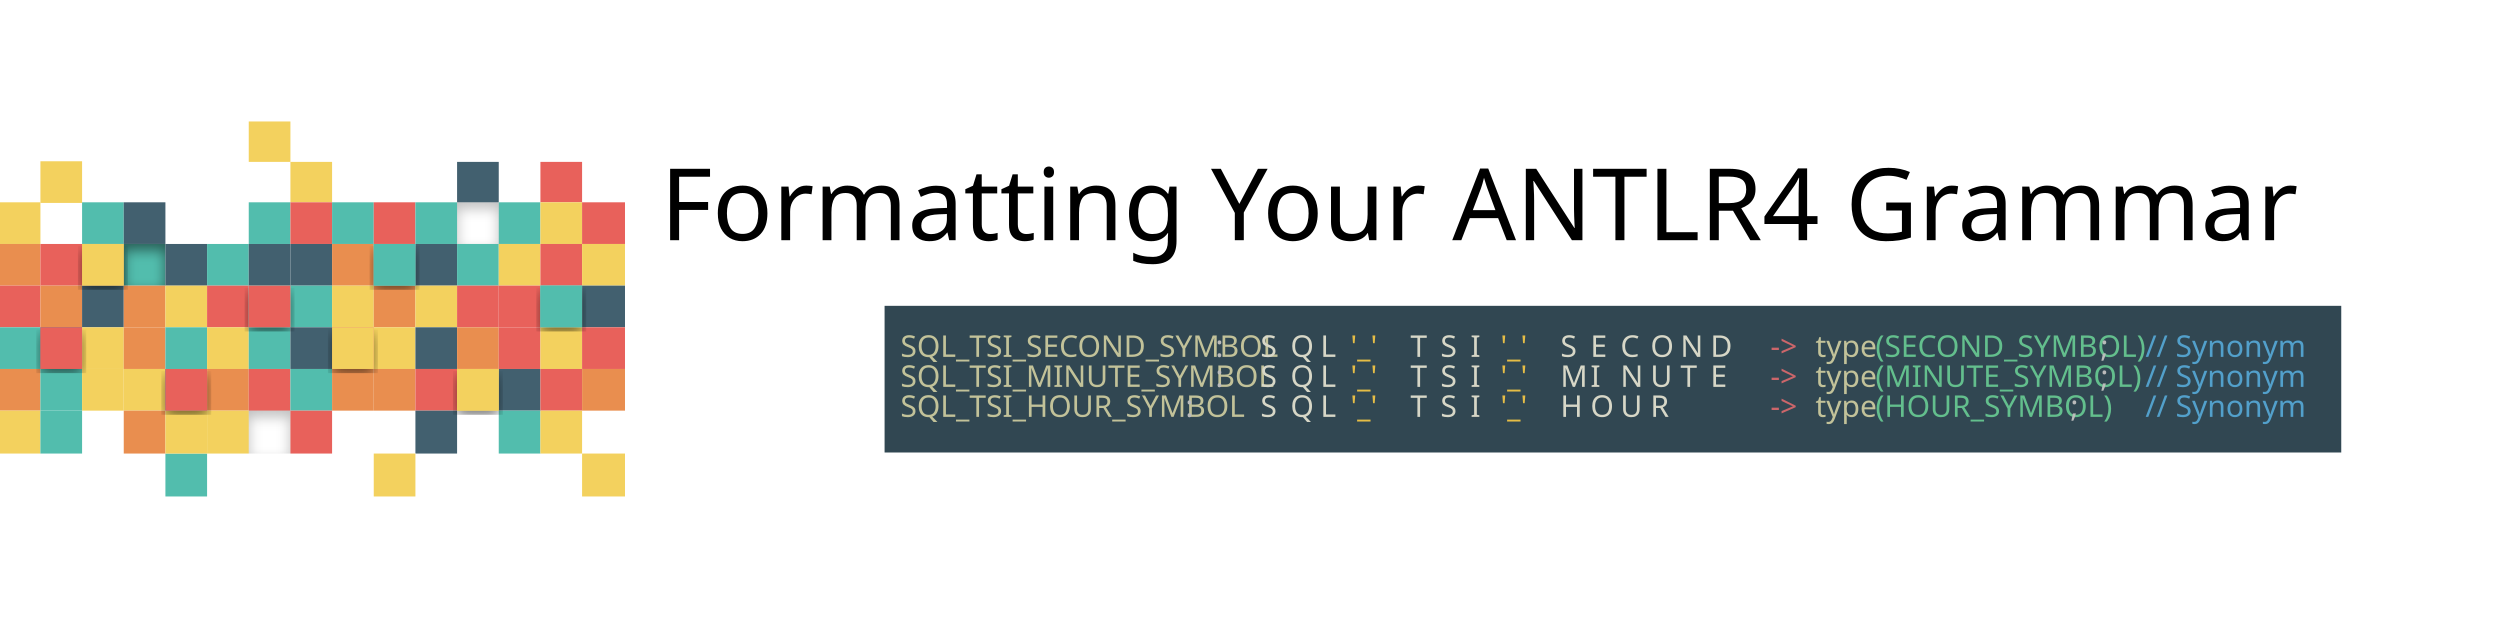
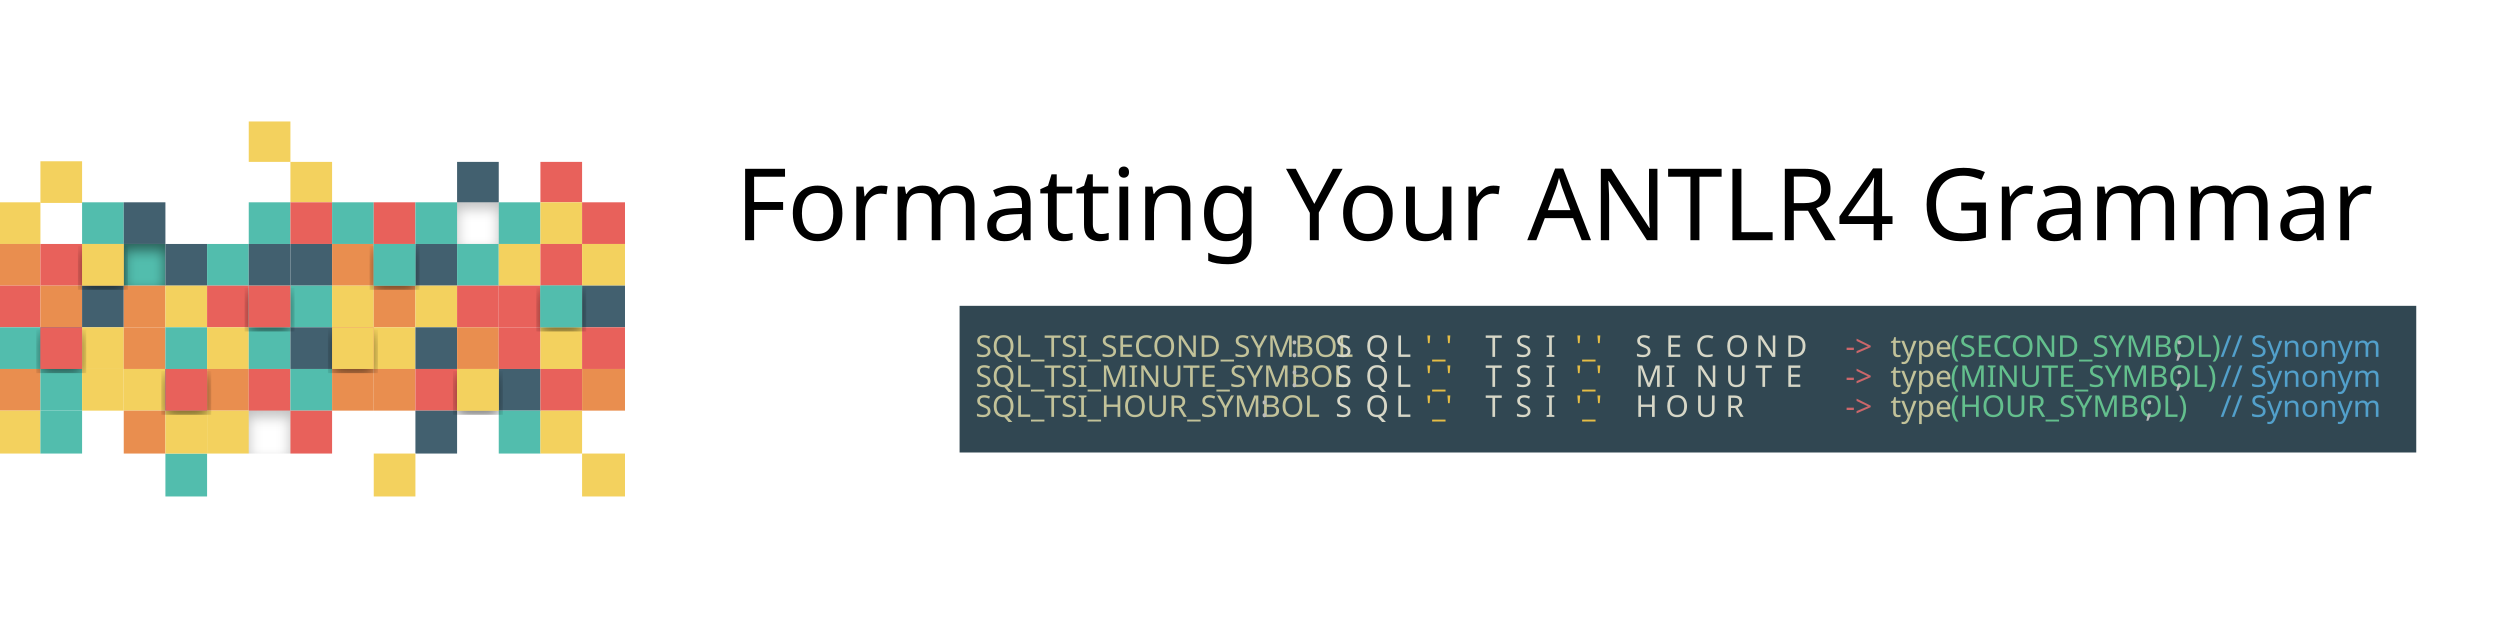
<svg xmlns="http://www.w3.org/2000/svg" version="1.1" x="0" y="0" width="2000" height="500" viewBox="0, 0, 2000, 500">
  <defs>
    <clipPath id="Clip_1">
      <path d="M132.333,195.175 L132.333,228.509 L99,228.509 L99,195.175 L132.333,195.175 z" />
    </clipPath>
    <filter id="InnerShadow_2">
      <feGaussianBlur in="SourceAlpha" stdDeviation="5" />
      <feOffset dx="0" dy="5" result="offsetblur" />
      <feFlood flood-color="#000000" />
      <feComposite in2="offsetblur" operator="in" />
    </filter>
    <clipPath id="Clip_3">
      <path d="M54.667,179.175 L110,179.175 L110,244.509 L54.667,244.509 z M99,195.175 L65.667,195.175 L65.667,228.509 L99,228.509 L99,195.175 z" />
    </clipPath>
    <filter id="Shadow_4">
      <feGaussianBlur in="SourceAlpha" stdDeviation="5" />
      <feOffset dx="0" dy="5" result="offsetblur" />
      <feFlood flood-color="#000000" />
      <feComposite in2="offsetblur" operator="in" />
    </filter>
    <clipPath id="Clip_5">
      <path d="M287.999,179.175 L343.333,179.175 L343.333,244.509 L287.999,244.509 z M332.333,195.175 L298.999,195.175 L298.999,228.509 L332.333,228.509 L332.333,195.175 z" />
    </clipPath>
    <filter id="Shadow_6">
      <feGaussianBlur in="SourceAlpha" stdDeviation="5" />
      <feOffset dx="0" dy="5" result="offsetblur" />
      <feFlood flood-color="#000000" />
      <feComposite in2="offsetblur" operator="in" />
    </filter>
    <clipPath id="Clip_7">
      <path d="M187.999,212.509 L243.332,212.509 L243.332,277.842 L187.999,277.842 z M232.332,228.509 L198.999,228.509 L198.999,261.842 L232.332,261.842 L232.332,228.509 z" />
    </clipPath>
    <filter id="Shadow_8">
      <feGaussianBlur in="SourceAlpha" stdDeviation="5" />
      <feOffset dx="0" dy="5" result="offsetblur" />
      <feFlood flood-color="#000000" />
      <feComposite in2="offsetblur" operator="in" />
    </filter>
    <clipPath id="Clip_9">
      <path d="M421.333,212.509 L476.666,212.509 L476.666,277.842 L421.333,277.842 z M465.666,228.509 L432.333,228.509 L432.333,261.842 L465.666,261.842 L465.666,228.509 z" />
    </clipPath>
    <filter id="Shadow_10">
      <feGaussianBlur in="SourceAlpha" stdDeviation="5" />
      <feOffset dx="0" dy="5" result="offsetblur" />
      <feFlood flood-color="#000000" />
      <feComposite in2="offsetblur" operator="in" />
    </filter>
    <clipPath id="Clip_11">
      <path d="M21.333,245.842 L76.667,245.842 L76.667,311.175 L21.333,311.175 z M65.667,261.842 L32.333,261.842 L32.333,295.175 L65.667,295.175 L65.667,261.842 z" />
    </clipPath>
    <filter id="Shadow_12">
      <feGaussianBlur in="SourceAlpha" stdDeviation="5" />
      <feOffset dx="0" dy="5" result="offsetblur" />
      <feFlood flood-color="#000000" />
      <feComposite in2="offsetblur" operator="in" />
    </filter>
    <clipPath id="Clip_13">
      <path d="M254.666,245.842 L309.999,245.842 L309.999,311.175 L254.666,311.175 z M298.999,261.842 L265.666,261.842 L265.666,295.175 L298.999,295.175 L298.999,261.842 z" />
    </clipPath>
    <filter id="Shadow_14">
      <feGaussianBlur in="SourceAlpha" stdDeviation="5" />
      <feOffset dx="0" dy="5" result="offsetblur" />
      <feFlood flood-color="#000000" />
      <feComposite in2="offsetblur" operator="in" />
    </filter>
    <clipPath id="Clip_15">
      <path d="M121.333,279.175 L176.666,279.175 L176.666,344.509 L121.333,344.509 z M165.666,295.175 L132.333,295.175 L132.333,328.509 L165.666,328.509 L165.666,295.175 z" />
    </clipPath>
    <filter id="Shadow_16">
      <feGaussianBlur in="SourceAlpha" stdDeviation="5" />
      <feOffset dx="0" dy="5" result="offsetblur" />
      <feFlood flood-color="#000000" />
      <feComposite in2="offsetblur" operator="in" />
    </filter>
    <clipPath id="Clip_17">
      <path d="M354.666,279.175 L410,279.175 L410,344.509 L354.666,344.509 z M399,295.175 L365.666,295.175 L365.666,328.509 L399,328.509 L399,295.175 z" />
    </clipPath>
    <filter id="Shadow_18">
      <feGaussianBlur in="SourceAlpha" stdDeviation="5" />
      <feOffset dx="0" dy="5" result="offsetblur" />
      <feFlood flood-color="#000000" />
      <feComposite in2="offsetblur" operator="in" />
    </filter>
    <clipPath id="Clip_19">
      <path d="M232.332,328.509 L232.332,362.842 L198.999,362.842 L198.999,328.509 L232.332,328.509 z" />
    </clipPath>
    <filter id="InnerShadow_20">
      <feGaussianBlur in="SourceAlpha" stdDeviation="5" />
      <feOffset dx="0" dy="5" result="offsetblur" />
      <feFlood flood-color="#000000" />
      <feComposite in2="offsetblur" operator="in" />
    </filter>
    <clipPath id="Clip_21">
      <path d="M399,161.841 L399,195.174 L365.667,195.174 L365.667,161.841 L399,161.841 z" />
    </clipPath>
    <filter id="InnerShadow_22">
      <feGaussianBlur in="SourceAlpha" stdDeviation="5" />
      <feOffset dx="0" dy="5" result="offsetblur" />
      <feFlood flood-color="#000000" />
      <feComposite in2="offsetblur" operator="in" />
    </filter>
  </defs>
  <g id="Layer_1">
    <g id="Shapes">
      <path d="M232.333,129.509 L199,129.509 L199,97.176 L232.333,97.176 z" fill="#F3D15E" />
      <path d="M232.333,129.509 L265.666,129.509 L265.666,161.842 L232.333,161.842 z" fill="#F3D15E" />
      <path d="M399,161.841 L365.666,161.841 L365.666,129.508 L399,129.508 z" fill="#FEFFFF" />
      <path d="M365.666,129.509 L398.999,129.509 L398.999,161.842 L365.666,161.842 z" fill="#42606F" />
      <path d="M432.333,129.509 L465.666,129.509 L465.666,161.842 L432.333,161.842 z" fill="#E8615B" />
      <path d="M0,195.174 L32.333,195.174 L32.333,161.841 L0,161.841 z" fill="#F3D15E" />
      <path d="M32.333,129.008 L65.667,129.008 L65.667,162.341 L32.333,162.341 z" fill="#F3D15E" />
      <path d="M65.667,161.841 L99,161.841 L99,195.174 L65.667,195.174 z" fill="#52BDAD" />
      <path d="M132.333,195.175 L99,195.175 L99,161.842 L132.333,161.842 z" fill="#42606F" />
      <path d="M198.999,161.841 L232.332,161.841 L232.332,195.174 L198.999,195.174 z" fill="#52BDAD" />
      <path d="M232.333,161.841 L265.666,161.841 L265.666,195.174 L232.333,195.174 z" fill="#E8615B" />
      <path d="M265.666,161.841 L298.999,161.841 L298.999,195.174 L265.666,195.174 z" fill="#52BDAD" />
      <path d="M298.999,161.841 L332.333,161.841 L332.333,195.174 L298.999,195.174 z" fill="#E8615B" />
      <path d="M332.333,161.841 L365.666,161.841 L365.666,195.174 L332.333,195.174 z" fill="#52BDAD" />
      <path d="M399,161.841 L432.333,161.841 L432.333,195.174 L399,195.174 z" fill="#52BDAD" />
      <path d="M432.333,161.841 L465.666,161.841 L465.666,195.174 L432.333,195.174 z" fill="#F3D15E" />
      <path d="M465.666,195.174 L500,195.174 L500,161.841 L465.666,161.841 z" fill="#E8615B" />
      <path d="M0,228.51 L32.333,228.51 L32.333,195.175 L0,195.175 z" fill="#E98E4F" />
      <path d="M32.333,195.175 L65.667,195.175 L65.667,228.509 L32.333,228.509 z" fill="#E8615B" />
      <path d="M65.667,195.175 L99,195.175 L99,228.509 L65.667,228.509 z" fill="#E98E4F" />
      <g>
        <path d="M99,195.175 L132.333,195.175 L132.333,228.509 L99,228.509 z" fill="#52BDAD" />
        <path d="M88,179.175 L143.333,179.175 L143.333,244.509 L88,244.509 z M132.333,195.175 L99,195.175 L99,228.509 L132.333,228.509 L132.333,195.175 z" clip-path="url(#Clip_1)" filter="url(#InnerShadow_2)" fill="rgba(0,0,0,0.5)" />
      </g>
      <path d="M132.333,195.175 L165.666,195.175 L165.666,228.509 L132.333,228.509 z" fill="#42606F" />
      <path d="M165.666,195.175 L198.999,195.175 L198.999,228.509 L165.666,228.509 z" fill="#52BDAD" />
      <path d="M198.999,195.175 L232.332,195.175 L232.332,228.509 L198.999,228.509 z" fill="#42606F" />
      <path d="M232.333,195.175 L265.666,195.175 L265.666,228.509 L232.333,228.509 z" fill="#42606F" />
      <path d="M265.666,195.175 L298.999,195.175 L298.999,228.509 L265.666,228.509 z" fill="#E98E4F" />
      <path d="M298.999,195.175 L332.333,195.175 L332.333,228.509 L298.999,228.509 z" fill="#52BDAD" />
      <path d="M332.333,195.175 L365.666,195.175 L365.666,228.509 L332.333,228.509 z" fill="#42606F" />
      <path d="M365.666,195.175 L399,195.175 L399,228.509 L365.666,228.509 z" fill="#52BDAD" />
      <path d="M399,195.175 L432.333,195.175 L432.333,228.509 L399,228.509 z" fill="#F3D15E" />
      <path d="M432.333,195.175 L465.666,195.175 L465.666,228.509 L432.333,228.509 z" fill="#E8615B" />
      <path d="M465.666,228.51 L500,228.51 L500,195.175 L465.666,195.175 z" fill="#F3D15E" />
      <path d="M0,261.842 L32.333,261.842 L32.333,228.51 L0,228.51 z" fill="#E8615B" />
      <path d="M32.333,228.509 L65.667,228.509 L65.667,261.842 L32.333,261.842 z" fill="#E98E4F" />
      <path d="M65.667,228.509 L99,228.509 L99,261.842 L65.667,261.842 z" fill="#42606F" />
      <path d="M99,228.509 L132.333,228.509 L132.333,261.842 L99,261.842 z" fill="#E98E4F" />
      <path d="M132.333,228.509 L165.666,228.509 L165.666,261.842 L132.333,261.842 z" fill="#F3D15E" />
      <path d="M165.666,228.509 L198.999,228.509 L198.999,261.842 L165.666,261.842 z" fill="#E8615B" />
      <path d="M198.999,228.509 L232.332,228.509 L232.332,261.842 L198.999,261.842 z" fill="#52BDAD" />
      <path d="M232.333,228.509 L265.666,228.509 L265.666,261.842 L232.333,261.842 z" fill="#52BDAD" />
      <path d="M265.666,228.509 L298.999,228.509 L298.999,261.842 L265.666,261.842 z" fill="#F3D15E" />
      <path d="M298.999,228.509 L332.333,228.509 L332.333,261.842 L298.999,261.842 z" fill="#E98E4F" />
      <path d="M332.333,228.509 L365.666,228.509 L365.666,261.842 L332.333,261.842 z" fill="#F3D15E" />
      <path d="M365.666,228.509 L399,228.509 L399,261.842 L365.666,261.842 z" fill="#E8615B" />
      <path d="M399,228.509 L432.333,228.509 L432.333,261.842 L399,261.842 z" fill="#E8615B" />
      <path d="M432.333,228.509 L465.666,228.509 L465.666,261.842 L432.333,261.842 z" fill="#52BDAD" />
      <path d="M465.666,261.842 L500,261.842 L500,228.51 L465.666,228.51 z" fill="#42606F" />
      <path d="M0,295.174 L32.333,295.174 L32.333,261.842 L0,261.842 z" fill="#52BDAD" />
      <path d="M32.333,261.842 L65.667,261.842 L65.667,295.175 L32.333,295.175 z" fill="#42606F" />
      <path d="M65.667,261.842 L99,261.842 L99,295.175 L65.667,295.175 z" fill="#F3D15E" />
      <path d="M99,261.842 L132.333,261.842 L132.333,295.175 L99,295.175 z" fill="#E98E4F" />
      <path d="M132.333,261.842 L165.666,261.842 L165.666,295.175 L132.333,295.175 z" fill="#52BDAD" />
      <path d="M165.666,261.842 L198.999,261.842 L198.999,295.175 L165.666,295.175 z" fill="#F3D15E" />
      <path d="M198.999,261.842 L232.332,261.842 L232.332,295.175 L198.999,295.175 z" fill="#52BDAD" />
      <path d="M232.333,261.842 L265.666,261.842 L265.666,295.175 L232.333,295.175 z" fill="#42606F" />
      <path d="M265.666,261.842 L298.999,261.842 L298.999,295.175 L265.666,295.175 z" fill="#E8615B" />
      <path d="M298.999,261.842 L332.333,261.842 L332.333,295.175 L298.999,295.175 z" fill="#F3D15E" />
      <path d="M332.333,261.842 L365.666,261.842 L365.666,295.175 L332.333,295.175 z" fill="#42606F" />
      <path d="M365.666,261.842 L399,261.842 L399,295.175 L365.666,295.175 z" fill="#E98E4F" />
      <path d="M399,261.842 L432.333,261.842 L432.333,295.175 L399,295.175 z" fill="#E8615B" />
      <path d="M432.333,261.842 L465.666,261.842 L465.666,295.175 L432.333,295.175 z" fill="#F3D15E" />
      <path d="M465.666,295.174 L500,295.174 L500,261.842 L465.666,261.842 z" fill="#E8615B" />
      <path d="M0,328.509 L32.333,328.509 L32.333,295.175 L0,295.175 z" fill="#E98E4F" />
      <path d="M32.333,295.175 L65.667,295.175 L65.667,328.509 L32.333,328.509 z" fill="#52BDAD" />
      <path d="M65.667,295.175 L99,295.175 L99,328.509 L65.667,328.509 z" fill="#F3D15E" />
      <path d="M99,295.175 L132.333,295.175 L132.333,328.509 L99,328.509 z" fill="#F3D15E" />
      <path d="M132.333,295.175 L165.666,295.175 L165.666,328.509 L132.333,328.509 z" fill="#42606F" />
      <path d="M165.666,295.175 L198.999,295.175 L198.999,328.509 L165.666,328.509 z" fill="#E98E4F" />
      <path d="M198.999,295.175 L232.332,295.175 L232.332,328.509 L198.999,328.509 z" fill="#E8615B" />
      <path d="M232.333,295.175 L265.666,295.175 L265.666,328.509 L232.333,328.509 z" fill="#52BDAD" />
      <path d="M265.666,295.175 L298.999,295.175 L298.999,328.509 L265.666,328.509 z" fill="#E98E4F" />
      <path d="M298.999,295.175 L332.333,295.175 L332.333,328.509 L298.999,328.509 z" fill="#E98E4F" />
      <path d="M332.333,295.175 L365.666,295.175 L365.666,328.509 L332.333,328.509 z" fill="#E8615B" />
      <path d="M365.666,295.175 L399,295.175 L399,328.509 L365.666,328.509 z" fill="#F3D15E" />
      <path d="M399,295.175 L432.333,295.175 L432.333,328.509 L399,328.509 z" fill="#42606F" />
      <path d="M432.333,295.175 L465.666,295.175 L465.666,328.509 L432.333,328.509 z" fill="#E8615B" />
      <path d="M465.666,328.509 L500,328.509 L500,295.175 L465.666,295.175 z" fill="#E98E4F" />
      <path d="M0,362.842 L32.333,362.842 L32.333,328.509 L0,328.509 z" fill="#F3D15E" />
      <path d="M32.333,328.509 L65.667,328.509 L65.667,362.842 L32.333,362.842 z" fill="#52BDAD" />
      <path d="M132.333,362.842 L165.666,362.842 L165.666,397.175 L132.333,397.175 z" fill="#52BDAD" />
      <path d="M99,328.509 L132.333,328.509 L132.333,362.842 L99,362.842 z" fill="#E98E4F" />
      <path d="M132.333,328.509 L165.666,328.509 L165.666,362.842 L132.333,362.842 z" fill="#F3D15E" />
      <path d="M165.666,328.509 L198.999,328.509 L198.999,362.842 L165.666,362.842 z" fill="#F3D15E" />
      <path d="M232.333,328.509 L265.666,328.509 L265.666,362.842 L232.333,362.842 z" fill="#E8615B" />
      <path d="M332.333,328.509 L365.666,328.509 L365.666,362.842 L332.333,362.842 z" fill="#42606F" />
      <path d="M298.999,362.842 L332.333,362.842 L332.333,397.175 L298.999,397.175 z" fill="#F3D15E" />
      <path d="M399,328.509 L432.333,328.509 L432.333,362.842 L399,362.842 z" fill="#52BDAD" />
      <path d="M432.333,328.509 L465.666,328.509 L465.666,362.842 L432.333,362.842 z" fill="#F3D15E" />
      <path d="M465.666,397.175 L500,397.175 L500,362.842 L465.666,362.842 z" fill="#F3D15E" />
      <g>
        <path d="M99,195.175 L99,228.509 L65.667,228.509 L65.667,195.175 L99,195.175 z" clip-path="url(#Clip_3)" filter="url(#Shadow_4)" fill="rgba(0,0,0,0.5)" />
        <path d="M65.667,195.175 L99,195.175 L99,228.509 L65.667,228.509 z" fill="#F3D15E" />
      </g>
      <g>
        <path d="M332.333,195.175 L332.333,228.509 L298.999,228.509 L298.999,195.175 L332.333,195.175 z" clip-path="url(#Clip_5)" filter="url(#Shadow_6)" fill="rgba(0,0,0,0.5)" />
        <path d="M298.999,195.175 L332.333,195.175 L332.333,228.509 L298.999,228.509 z" fill="#52BDAD" />
      </g>
      <g>
        <path d="M232.332,228.509 L232.332,261.842 L198.999,261.842 L198.999,228.509 L232.332,228.509 z" clip-path="url(#Clip_7)" filter="url(#Shadow_8)" fill="rgba(0,0,0,0.5)" />
        <path d="M198.999,228.509 L232.332,228.509 L232.332,261.842 L198.999,261.842 z" fill="#E8615B" />
      </g>
      <g>
        <path d="M465.666,228.509 L465.666,261.842 L432.333,261.842 L432.333,228.509 L465.666,228.509 z" clip-path="url(#Clip_9)" filter="url(#Shadow_10)" fill="rgba(0,0,0,0.5)" />
        <path d="M432.333,228.509 L465.666,228.509 L465.666,261.842 L432.333,261.842 z" fill="#52BDAD" />
      </g>
      <g>
        <path d="M65.667,261.842 L65.667,295.175 L32.333,295.175 L32.333,261.842 L65.667,261.842 z" clip-path="url(#Clip_11)" filter="url(#Shadow_12)" fill="rgba(0,0,0,0.5)" />
        <path d="M32.333,261.842 L65.667,261.842 L65.667,295.175 L32.333,295.175 z" fill="#E8615B" />
      </g>
      <g>
        <path d="M298.999,261.842 L298.999,295.175 L265.666,295.175 L265.666,261.842 L298.999,261.842 z" clip-path="url(#Clip_13)" filter="url(#Shadow_14)" fill="rgba(0,0,0,0.5)" />
        <path d="M265.666,261.842 L298.999,261.842 L298.999,295.175 L265.666,295.175 z" fill="#F3D15E" />
      </g>
      <g>
        <path d="M165.666,295.175 L165.666,328.509 L132.333,328.509 L132.333,295.175 L165.666,295.175 z" clip-path="url(#Clip_15)" filter="url(#Shadow_16)" fill="rgba(0,0,0,0.5)" />
        <path d="M132.333,295.175 L165.666,295.175 L165.666,328.509 L132.333,328.509 z" fill="#E8615B" />
      </g>
      <g>
        <path d="M399,295.175 L399,328.509 L365.666,328.509 L365.666,295.175 L399,295.175 z" clip-path="url(#Clip_17)" filter="url(#Shadow_18)" fill="rgba(0,0,0,0.5)" />
        <path d="M365.666,295.175 L399,295.175 L399,328.509 L365.666,328.509 z" fill="#F3D15E" />
      </g>
      <path d="M187.999,312.509 L243.332,312.509 L243.332,378.842 L187.999,378.842 z M232.332,328.509 L198.999,328.509 L198.999,362.842 L232.332,362.842 L232.332,328.509 z" clip-path="url(#Clip_19)" filter="url(#InnerShadow_20)" fill="rgba(0,0,0,0.25)" />
      <path d="M354.667,145.841 L410,145.841 L410,211.174 L354.667,211.174 z M399,161.841 L365.667,161.841 L365.667,195.174 L399,195.174 L399,161.841 z" clip-path="url(#Clip_21)" filter="url(#InnerShadow_22)" fill="rgba(0,0,0,0.25)" />
    </g>
-     <text transform="matrix(1, 0, 0, 1, 1212.927, 165.5)">
+     <text transform="matrix(1, 0, 0, 1, 1272.927, 165.5)">
      <tspan x="-684.594" y="26.667" font-family="OpenSans-SemiBold" font-size="80" fill="#000000">Formatting Your ANTLR4 Grammar</tspan>
    </text>
    <g>
-       <path d="M707.667,244.666 L1873,244.666 L1873,362 L707.667,362 z" fill="#314752" />
-       <text transform="matrix(1, 0, 0, 1, 1287.83, 309)">
+       <path d="M767.667,244.666 L1933,244.666 L1933,362 L767.667,362 z" fill="#314752" />
+       <text transform="matrix(1, 0, 0, 1, 1347.83, 309)">
        <tspan x="-567.497" y="-23.5" font-family="ProFontForPowerline" font-size="24" kerning="0" fill="#C2C299">SQL_TSI_SECOND_SYMBOL</tspan>
        <tspan x="-315.497" y="-23.5" font-family="ProFontForPowerline" font-size="24" kerning="0" fill="#BBBBBB">:  </tspan>
        <tspan x="-279.497" y="-23.5" font-family="ProFontForPowerline" font-size="24" kerning="0" fill="#D7D7C7">S</tspan>
        <tspan x="-267.497" y="-23.5" font-family="ProFontForPowerline" font-size="24" kerning="0" fill="#BBBBBB"> </tspan>
        <tspan x="-255.497" y="-23.5" font-family="ProFontForPowerline" font-size="24" kerning="0" fill="#D7D7C7">Q</tspan>
        <tspan x="-243.497" y="-23.5" font-family="ProFontForPowerline" font-size="24" kerning="0" fill="#BBBBBB"> </tspan>
        <tspan x="-231.497" y="-23.5" font-family="ProFontForPowerline" font-size="24" kerning="0" fill="#D7D7C7">L</tspan>
        <tspan x="-219.497" y="-23.5" font-family="ProFontForPowerline" font-size="24" kerning="0" fill="#BBBBBB"> </tspan>
        <tspan x="-207.497" y="-23.5" font-family="ProFontForPowerline" font-size="24" kerning="0" fill="#E5BD46">'_'</tspan>
        <tspan x="-171.497" y="-23.5" font-family="ProFontForPowerline" font-size="24" kerning="0" fill="#BBBBBB"> </tspan>
        <tspan x="-159.497" y="-23.5" font-family="ProFontForPowerline" font-size="24" kerning="0" fill="#D7D7C7">T</tspan>
        <tspan x="-147.497" y="-23.5" font-family="ProFontForPowerline" font-size="24" kerning="0" fill="#BBBBBB"> </tspan>
        <tspan x="-135.497" y="-23.5" font-family="ProFontForPowerline" font-size="24" kerning="0" fill="#D7D7C7">S</tspan>
        <tspan x="-123.497" y="-23.5" font-family="ProFontForPowerline" font-size="24" kerning="0" fill="#BBBBBB"> </tspan>
        <tspan x="-111.497" y="-23.5" font-family="ProFontForPowerline" font-size="24" kerning="0" fill="#D7D7C7">I</tspan>
        <tspan x="-99.497" y="-23.5" font-family="ProFontForPowerline" font-size="24" kerning="0" fill="#BBBBBB"> </tspan>
        <tspan x="-87.497" y="-23.5" font-family="ProFontForPowerline" font-size="24" kerning="0" fill="#E5BD46">'_'</tspan>
        <tspan x="-51.497" y="-23.5" font-family="ProFontForPowerline" font-size="24" kerning="0" fill="#BBBBBB"> </tspan>
        <tspan x="-39.497" y="-23.5" font-family="ProFontForPowerline" font-size="24" kerning="0" fill="#D7D7C7">S</tspan>
        <tspan x="-27.497" y="-23.5" font-family="ProFontForPowerline" font-size="24" kerning="0" fill="#BBBBBB"> </tspan>
        <tspan x="-15.497" y="-23.5" font-family="ProFontForPowerline" font-size="24" kerning="0" fill="#D7D7C7">E</tspan>
        <tspan x="-3.497" y="-23.5" font-family="ProFontForPowerline" font-size="24" kerning="0" fill="#BBBBBB"> </tspan>
        <tspan x="8.503" y="-23.5" font-family="ProFontForPowerline" font-size="24" kerning="0" fill="#D7D7C7">C</tspan>
        <tspan x="20.503" y="-23.5" font-family="ProFontForPowerline" font-size="24" kerning="0" fill="#BBBBBB"> </tspan>
        <tspan x="32.503" y="-23.5" font-family="ProFontForPowerline" font-size="24" kerning="0" fill="#D7D7C7">O</tspan>
        <tspan x="44.503" y="-23.5" font-family="ProFontForPowerline" font-size="24" kerning="0" fill="#BBBBBB"> </tspan>
        <tspan x="56.503" y="-23.5" font-family="ProFontForPowerline" font-size="24" kerning="0" fill="#D7D7C7">N</tspan>
        <tspan x="68.503" y="-23.5" font-family="ProFontForPowerline" font-size="24" kerning="0" fill="#BBBBBB"> </tspan>
        <tspan x="80.503" y="-23.5" font-family="ProFontForPowerline" font-size="24" kerning="0" fill="#D7D7C7">D</tspan>
        <tspan x="92.503" y="-23.5" font-family="ProFontForPowerline" font-size="24" kerning="0" fill="#BBBBBB">   </tspan>
        <tspan x="128.503" y="-23.5" font-family="ProFontForPowerline" font-size="24" kerning="0" fill="#CC666A">-&gt;</tspan>
        <tspan x="152.503" y="-23.5" font-family="ProFontForPowerline" font-size="24" kerning="0" fill="#BBBBBB"> </tspan>
        <tspan x="164.503" y="-23.5" font-family="ProFontForPowerline" font-size="24" kerning="0" fill="#C2C299">type</tspan>
        <tspan x="212.503" y="-23.5" font-family="ProFontForPowerline" font-size="24" kerning="0" fill="#63BF8D">(SECOND_SYMBOL)</tspan>
        <tspan x="392.503" y="-23.5" font-family="ProFontForPowerline" font-size="24" kerning="0" fill="#BBBBBB">;  </tspan>
        <tspan x="428.503" y="-23.5" font-family="ProFontForPowerline" font-size="24" kerning="0" fill="#52A0CB">// Synonym</tspan>
        <tspan x="-567.497" y="0.5" font-family="ProFontForPowerline" font-size="24" kerning="0" fill="#C2C299">SQL_TSI_MINUTE_SYMBOL</tspan>
        <tspan x="-315.497" y="0.5" font-family="ProFontForPowerline" font-size="24" kerning="0" fill="#BBBBBB">:  </tspan>
        <tspan x="-279.497" y="0.5" font-family="ProFontForPowerline" font-size="24" kerning="0" fill="#D7D7C7">S</tspan>
        <tspan x="-267.497" y="0.5" font-family="ProFontForPowerline" font-size="24" kerning="0" fill="#BBBBBB"> </tspan>
        <tspan x="-255.497" y="0.5" font-family="ProFontForPowerline" font-size="24" kerning="0" fill="#D7D7C7">Q</tspan>
        <tspan x="-243.497" y="0.5" font-family="ProFontForPowerline" font-size="24" kerning="0" fill="#BBBBBB"> </tspan>
        <tspan x="-231.497" y="0.5" font-family="ProFontForPowerline" font-size="24" kerning="0" fill="#D7D7C7">L</tspan>
        <tspan x="-219.497" y="0.5" font-family="ProFontForPowerline" font-size="24" kerning="0" fill="#BBBBBB"> </tspan>
        <tspan x="-207.497" y="0.5" font-family="ProFontForPowerline" font-size="24" kerning="0" fill="#E5BD46">'_'</tspan>
        <tspan x="-171.497" y="0.5" font-family="ProFontForPowerline" font-size="24" kerning="0" fill="#BBBBBB"> </tspan>
        <tspan x="-159.497" y="0.5" font-family="ProFontForPowerline" font-size="24" kerning="0" fill="#D7D7C7">T</tspan>
        <tspan x="-147.497" y="0.5" font-family="ProFontForPowerline" font-size="24" kerning="0" fill="#BBBBBB"> </tspan>
        <tspan x="-135.497" y="0.5" font-family="ProFontForPowerline" font-size="24" kerning="0" fill="#D7D7C7">S</tspan>
        <tspan x="-123.497" y="0.5" font-family="ProFontForPowerline" font-size="24" kerning="0" fill="#BBBBBB"> </tspan>
        <tspan x="-111.497" y="0.5" font-family="ProFontForPowerline" font-size="24" kerning="0" fill="#D7D7C7">I</tspan>
        <tspan x="-99.497" y="0.5" font-family="ProFontForPowerline" font-size="24" kerning="0" fill="#BBBBBB"> </tspan>
        <tspan x="-87.497" y="0.5" font-family="ProFontForPowerline" font-size="24" kerning="0" fill="#E5BD46">'_'</tspan>
        <tspan x="-51.497" y="0.5" font-family="ProFontForPowerline" font-size="24" kerning="0" fill="#BBBBBB"> </tspan>
        <tspan x="-39.497" y="0.5" font-family="ProFontForPowerline" font-size="24" kerning="0" fill="#D7D7C7">M</tspan>
        <tspan x="-27.497" y="0.5" font-family="ProFontForPowerline" font-size="24" kerning="0" fill="#BBBBBB"> </tspan>
        <tspan x="-15.497" y="0.5" font-family="ProFontForPowerline" font-size="24" kerning="0" fill="#D7D7C7">I</tspan>
        <tspan x="-3.497" y="0.5" font-family="ProFontForPowerline" font-size="24" kerning="0" fill="#BBBBBB"> </tspan>
        <tspan x="8.503" y="0.5" font-family="ProFontForPowerline" font-size="24" kerning="0" fill="#D7D7C7">N</tspan>
        <tspan x="20.503" y="0.5" font-family="ProFontForPowerline" font-size="24" kerning="0" fill="#BBBBBB"> </tspan>
        <tspan x="32.503" y="0.5" font-family="ProFontForPowerline" font-size="24" kerning="0" fill="#D7D7C7">U</tspan>
        <tspan x="44.503" y="0.5" font-family="ProFontForPowerline" font-size="24" kerning="0" fill="#BBBBBB"> </tspan>
        <tspan x="56.503" y="0.5" font-family="ProFontForPowerline" font-size="24" kerning="0" fill="#D7D7C7">T</tspan>
        <tspan x="68.503" y="0.5" font-family="ProFontForPowerline" font-size="24" kerning="0" fill="#BBBBBB"> </tspan>
        <tspan x="80.503" y="0.5" font-family="ProFontForPowerline" font-size="24" kerning="0" fill="#D7D7C7">E</tspan>
        <tspan x="92.503" y="0.5" font-family="ProFontForPowerline" font-size="24" kerning="0" fill="#BBBBBB">   </tspan>
        <tspan x="128.503" y="0.5" font-family="ProFontForPowerline" font-size="24" kerning="0" fill="#CC666A">-&gt;</tspan>
        <tspan x="152.503" y="0.5" font-family="ProFontForPowerline" font-size="24" kerning="0" fill="#BBBBBB"> </tspan>
        <tspan x="164.503" y="0.5" font-family="ProFontForPowerline" font-size="24" kerning="0" fill="#C2C299">type</tspan>
        <tspan x="212.503" y="0.5" font-family="ProFontForPowerline" font-size="24" kerning="0" fill="#63BF8D">(MINUTE_SYMBOL)</tspan>
        <tspan x="392.503" y="0.5" font-family="ProFontForPowerline" font-size="24" kerning="0" fill="#BBBBBB">;  </tspan>
        <tspan x="428.503" y="0.5" font-family="ProFontForPowerline" font-size="24" kerning="0" fill="#52A0CB">// Synonym</tspan>
        <tspan x="-567.497" y="24.5" font-family="ProFontForPowerline" font-size="24" kerning="0" fill="#C2C299">SQL_TSI_HOUR_SYMBOL</tspan>
        <tspan x="-339.497" y="24.5" font-family="ProFontForPowerline" font-size="24" kerning="0" fill="#BBBBBB">:    </tspan>
        <tspan x="-279.497" y="24.5" font-family="ProFontForPowerline" font-size="24" kerning="0" fill="#D7D7C7">S</tspan>
        <tspan x="-267.497" y="24.5" font-family="ProFontForPowerline" font-size="24" kerning="0" fill="#BBBBBB"> </tspan>
        <tspan x="-255.497" y="24.5" font-family="ProFontForPowerline" font-size="24" kerning="0" fill="#D7D7C7">Q</tspan>
        <tspan x="-243.497" y="24.5" font-family="ProFontForPowerline" font-size="24" kerning="0" fill="#BBBBBB"> </tspan>
        <tspan x="-231.497" y="24.5" font-family="ProFontForPowerline" font-size="24" kerning="0" fill="#D7D7C7">L</tspan>
        <tspan x="-219.497" y="24.5" font-family="ProFontForPowerline" font-size="24" kerning="0" fill="#BBBBBB"> </tspan>
        <tspan x="-207.497" y="24.5" font-family="ProFontForPowerline" font-size="24" kerning="0" fill="#E5BD46">'_'</tspan>
        <tspan x="-171.497" y="24.5" font-family="ProFontForPowerline" font-size="24" kerning="0" fill="#BBBBBB"> </tspan>
        <tspan x="-159.497" y="24.5" font-family="ProFontForPowerline" font-size="24" kerning="0" fill="#D7D7C7">T</tspan>
        <tspan x="-147.497" y="24.5" font-family="ProFontForPowerline" font-size="24" kerning="0" fill="#BBBBBB"> </tspan>
        <tspan x="-135.497" y="24.5" font-family="ProFontForPowerline" font-size="24" kerning="0" fill="#D7D7C7">S</tspan>
        <tspan x="-123.497" y="24.5" font-family="ProFontForPowerline" font-size="24" kerning="0" fill="#BBBBBB"> </tspan>
        <tspan x="-111.497" y="24.5" font-family="ProFontForPowerline" font-size="24" kerning="0" fill="#D7D7C7">I</tspan>
        <tspan x="-99.497" y="24.5" font-family="ProFontForPowerline" font-size="24" kerning="0" fill="#BBBBBB"> </tspan>
        <tspan x="-87.497" y="24.5" font-family="ProFontForPowerline" font-size="24" kerning="0" fill="#E5BD46">'_'</tspan>
        <tspan x="-51.497" y="24.5" font-family="ProFontForPowerline" font-size="24" kerning="0" fill="#BBBBBB"> </tspan>
        <tspan x="-39.497" y="24.5" font-family="ProFontForPowerline" font-size="24" kerning="0" fill="#D7D7C7">H</tspan>
        <tspan x="-27.497" y="24.5" font-family="ProFontForPowerline" font-size="24" kerning="0" fill="#BBBBBB"> </tspan>
        <tspan x="-15.497" y="24.5" font-family="ProFontForPowerline" font-size="24" kerning="0" fill="#D7D7C7">O</tspan>
        <tspan x="-3.497" y="24.5" font-family="ProFontForPowerline" font-size="24" kerning="0" fill="#BBBBBB"> </tspan>
        <tspan x="8.503" y="24.5" font-family="ProFontForPowerline" font-size="24" kerning="0" fill="#D7D7C7">U</tspan>
        <tspan x="20.503" y="24.5" font-family="ProFontForPowerline" font-size="24" kerning="0" fill="#BBBBBB"> </tspan>
        <tspan x="32.503" y="24.5" font-family="ProFontForPowerline" font-size="24" kerning="0" fill="#D7D7C7">R</tspan>
        <tspan x="44.503" y="24.5" font-family="ProFontForPowerline" font-size="24" kerning="0" fill="#BBBBBB">       </tspan>
        <tspan x="128.503" y="24.5" font-family="ProFontForPowerline" font-size="24" kerning="0" fill="#CC666A">-&gt;</tspan>
        <tspan x="152.503" y="24.5" font-family="ProFontForPowerline" font-size="24" kerning="0" fill="#BBBBBB"> </tspan>
        <tspan x="164.503" y="24.5" font-family="ProFontForPowerline" font-size="24" kerning="0" fill="#C2C299">type</tspan>
        <tspan x="212.503" y="24.5" font-family="ProFontForPowerline" font-size="24" kerning="0" fill="#63BF8D">(HOUR_SYMBOL)</tspan>
        <tspan x="368.503" y="24.5" font-family="ProFontForPowerline" font-size="24" kerning="0" fill="#BBBBBB">;    </tspan>
        <tspan x="428.503" y="24.5" font-family="ProFontForPowerline" font-size="24" kerning="0" fill="#52A0CB">// Synonym</tspan>
      </text>
    </g>
  </g>
</svg>
